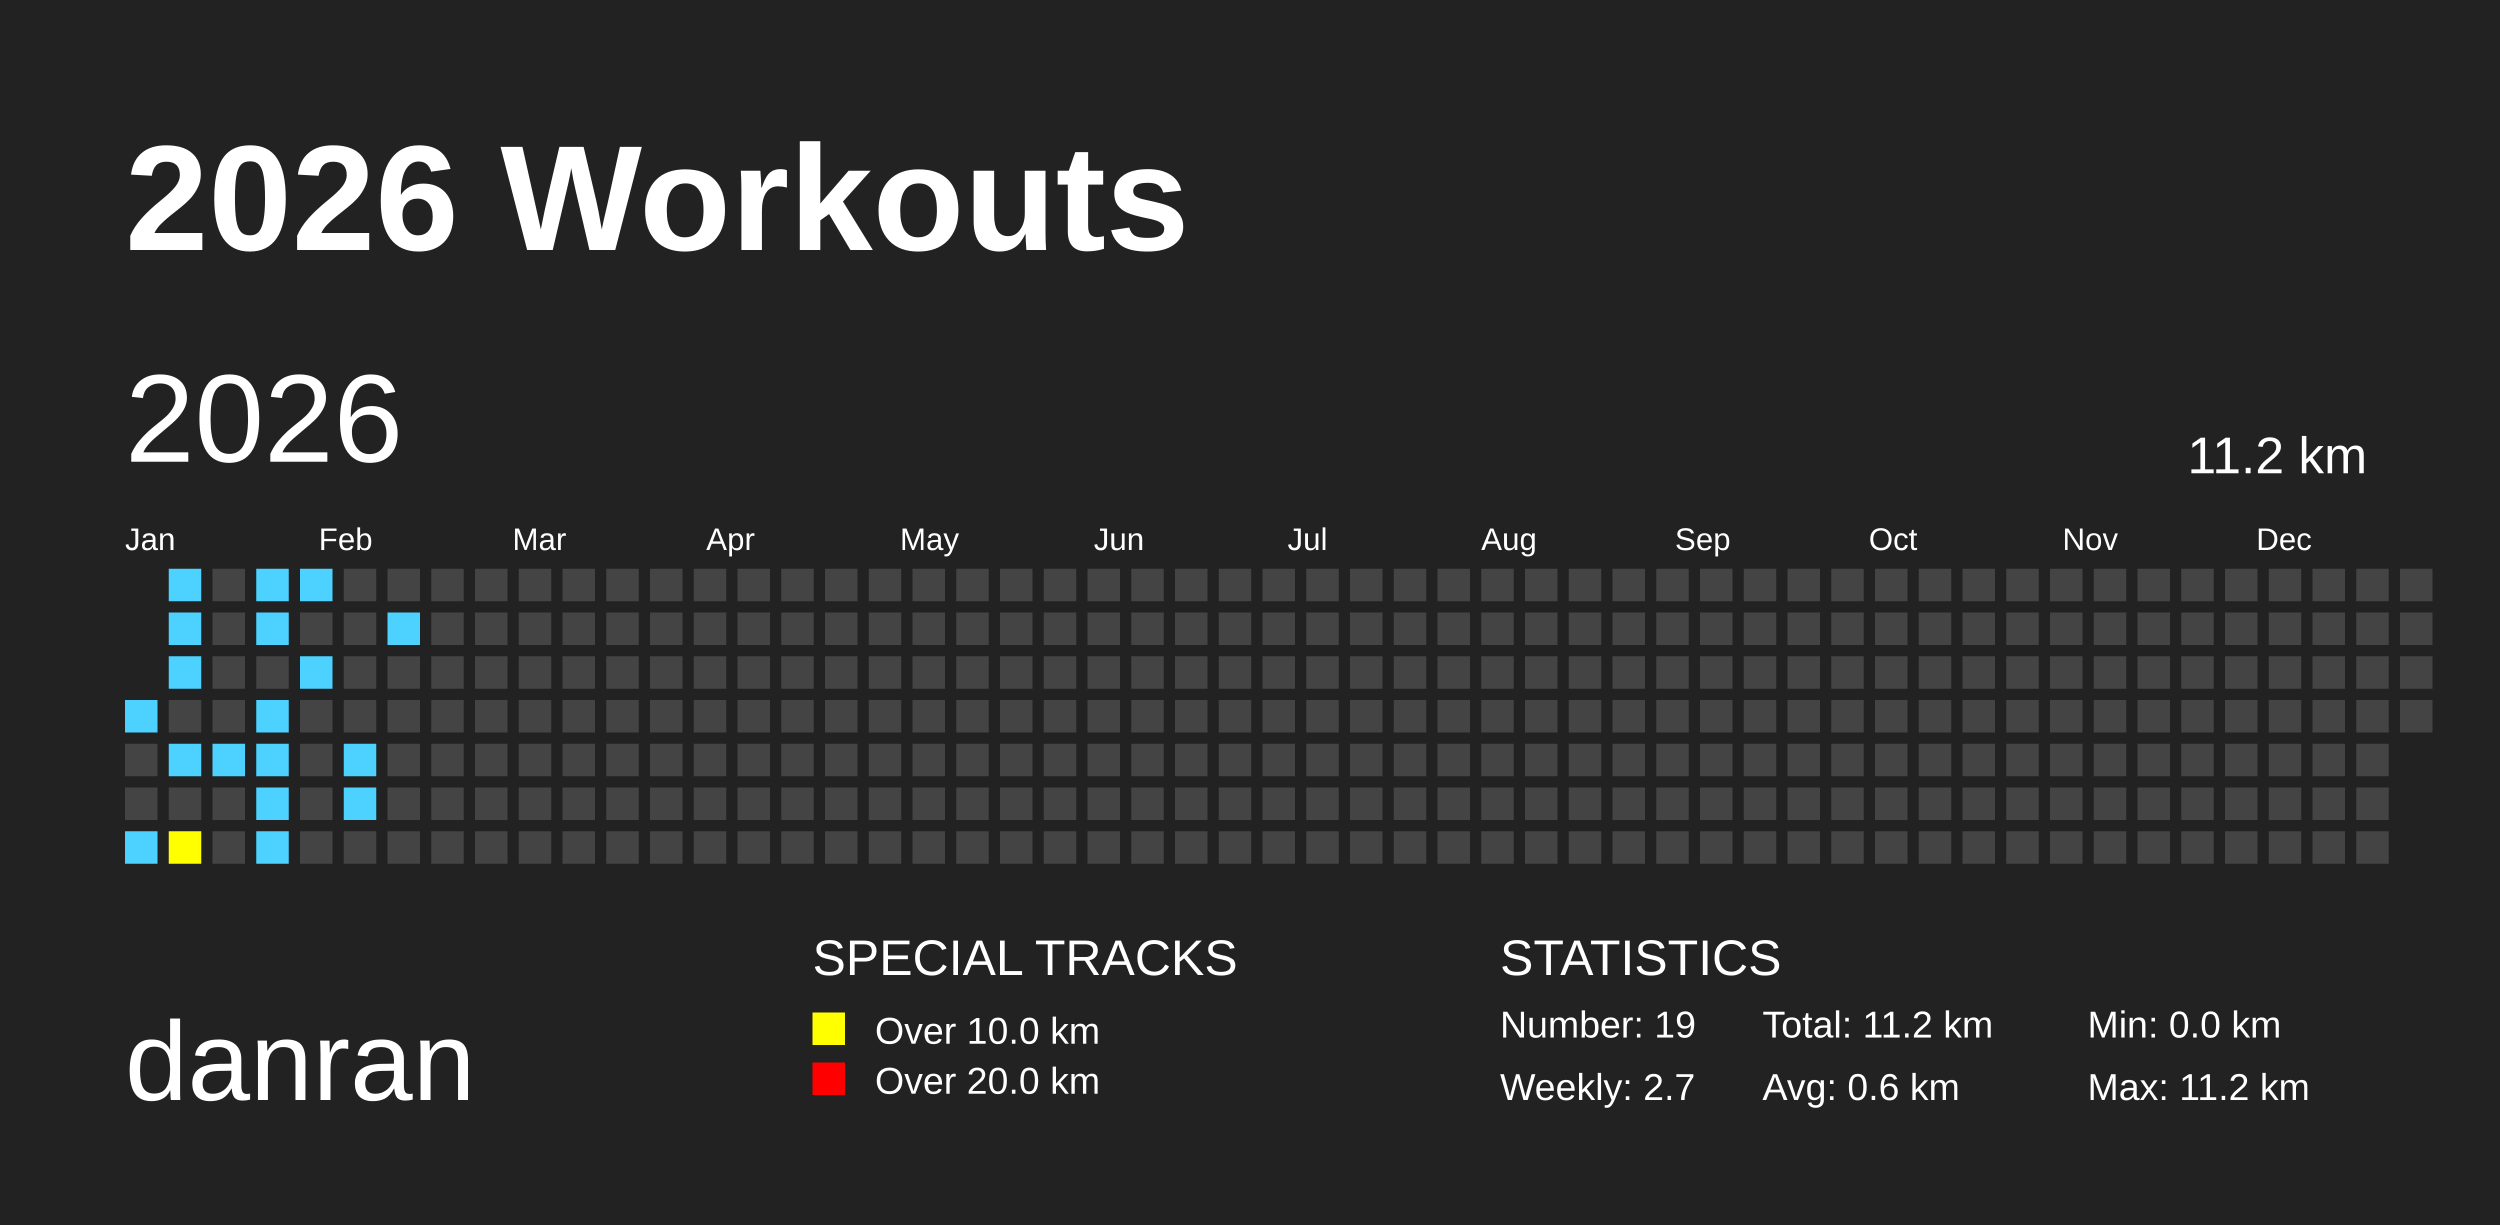
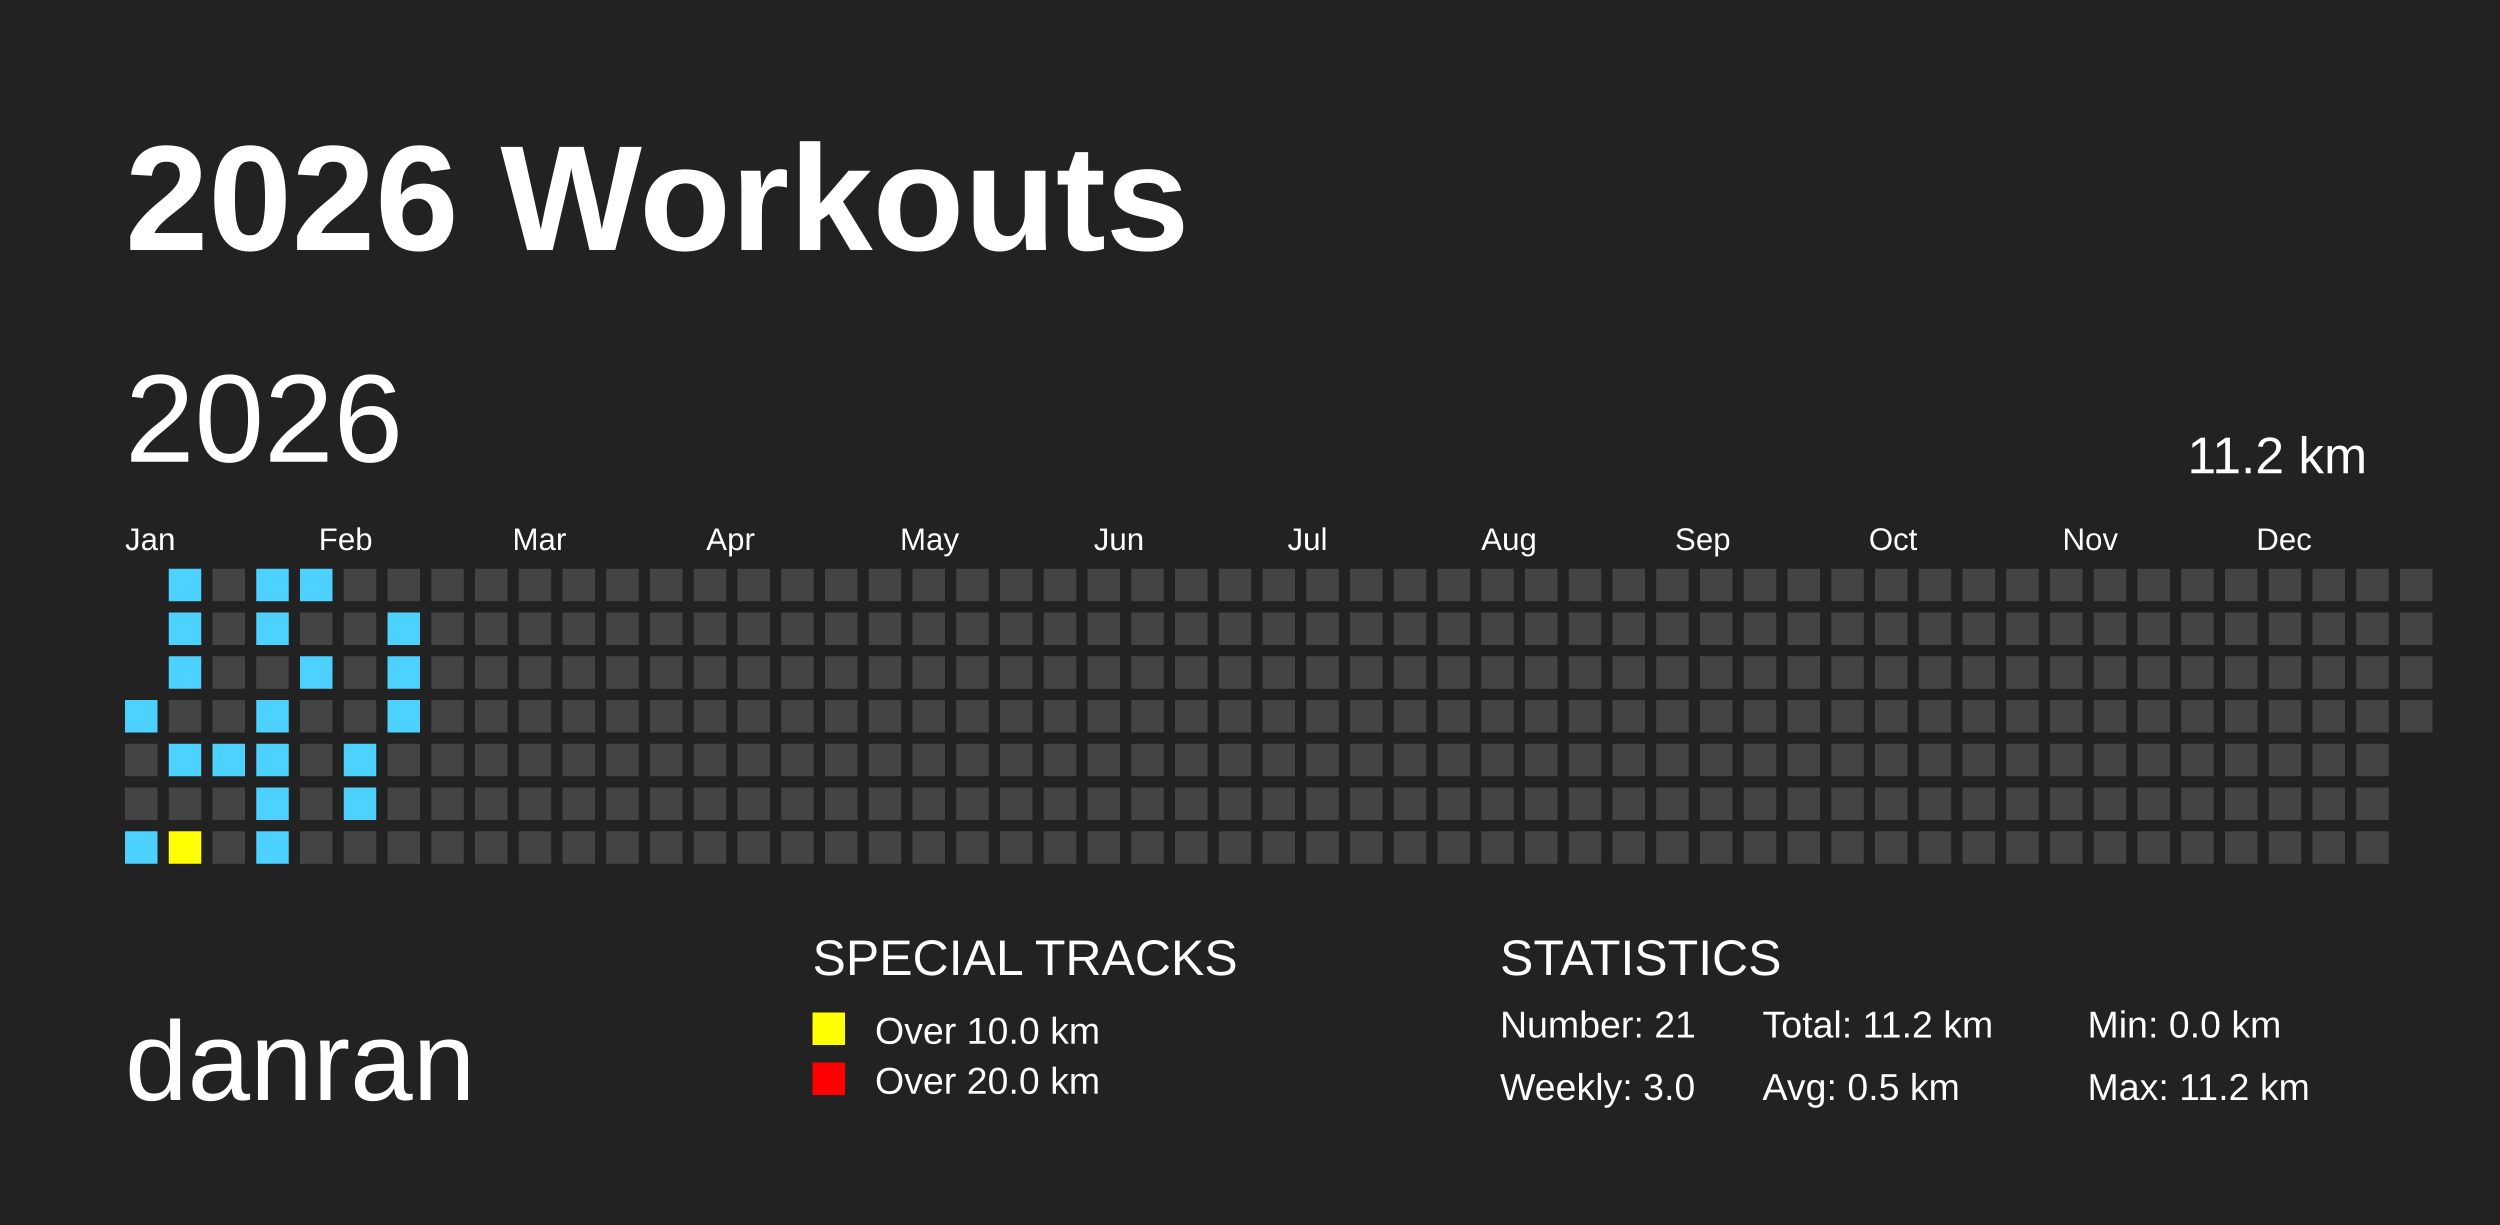
<svg xmlns="http://www.w3.org/2000/svg" baseProfile="full" height="98mm" version="1.1" viewBox="0,0,200,98" width="200mm">
  <defs />
  <rect fill="#222222" height="98" width="200" x="0" y="0" />
  <text fill="#FFFFFF" style="font-size:12px; font-family:Arial; font-weight:bold;" x="10" y="20">2026 Workouts</text>
  <text fill="#FFFFFF" style="font-size:9px; font-family:Arial" x="10" y="88">danran</text>
  <text fill="#FFFFFF" style="font-size:4px; font-family:Arial" x="65" y="78">SPECIAL TRACKS</text>
  <rect fill="yellow" height="2.6" width="2.6" x="65" y="81" />
  <text fill="#FFFFFF" style="font-size:3px; font-family:Arial" x="70" y="83.5">Over 10.0 km</text>
  <rect fill="red" height="2.6" width="2.6" x="65" y="85" />
  <text fill="#FFFFFF" style="font-size:3px; font-family:Arial" x="70" y="87.5">Over 20.0 km</text>
  <text fill="#FFFFFF" style="font-size:4px; font-family:Arial" x="120" y="78">STATISTICS</text>
-   <text fill="#FFFFFF" style="font-size:3px; font-family:Arial" x="120" y="83">Number: 19</text>
-   <text fill="#FFFFFF" style="font-size:3px; font-family:Arial" x="120" y="88">Weekly: 2.7</text>
+   <text fill="#FFFFFF" style="font-size:3px; font-family:Arial" x="120" y="83">Number: 21</text>
+   <text fill="#FFFFFF" style="font-size:3px; font-family:Arial" x="120" y="88">Weekly: 3.0</text>
  <text fill="#FFFFFF" style="font-size:3px; font-family:Arial" x="141" y="83">Total: 11.2 km</text>
-   <text fill="#FFFFFF" style="font-size:3px; font-family:Arial" x="141" y="88">Avg: 0.6 km</text>
+   <text fill="#FFFFFF" style="font-size:3px; font-family:Arial" x="141" y="88">Avg: 0.5 km</text>
  <text fill="#FFFFFF" style="font-size:3px; font-family:Arial" x="167" y="83">Min: 0.0 km</text>
  <text fill="#FFFFFF" style="font-size:3px; font-family:Arial" x="167" y="88">Max: 11.2 km</text>
  <text dominant-baseline="hanging" fill="#FFFFFF" style="font-size:10.0px; font-family:Arial;" x="10" y="30">2026</text>
  <text dominant-baseline="hanging" fill="#FFFFFF" style="font-size:4.125px; font-family:Arial;" x="175" y="35">11.2 km</text>
  <text fill="#FFFFFF" style="font-size:2.5px; font-family:Arial" x="10.0" y="44">Jan</text>
  <text fill="#FFFFFF" style="font-size:2.5px; font-family:Arial" x="25.5" y="44">Feb</text>
  <text fill="#FFFFFF" style="font-size:2.5px; font-family:Arial" x="41.0" y="44">Mar</text>
  <text fill="#FFFFFF" style="font-size:2.5px; font-family:Arial" x="56.5" y="44">Apr</text>
  <text fill="#FFFFFF" style="font-size:2.5px; font-family:Arial" x="72.0" y="44">May</text>
  <text fill="#FFFFFF" style="font-size:2.5px; font-family:Arial" x="87.5" y="44">Jun</text>
  <text fill="#FFFFFF" style="font-size:2.5px; font-family:Arial" x="103.0" y="44">Jul</text>
  <text fill="#FFFFFF" style="font-size:2.5px; font-family:Arial" x="118.5" y="44">Aug</text>
  <text fill="#FFFFFF" style="font-size:2.5px; font-family:Arial" x="134.0" y="44">Sep</text>
  <text fill="#FFFFFF" style="font-size:2.5px; font-family:Arial" x="149.5" y="44">Oct</text>
  <text fill="#FFFFFF" style="font-size:2.5px; font-family:Arial" x="165.0" y="44">Nov</text>
  <text fill="#FFFFFF" style="font-size:2.5px; font-family:Arial" x="180.5" y="44">Dec</text>
  <rect fill="#4DD2FF" height="2.6" width="2.6" x="10.0" y="56.0" />
  <rect fill="#444444" height="2.6" width="2.6" x="10.0" y="59.5" />
  <rect fill="#444444" height="2.6" width="2.6" x="10.0" y="63.0" />
  <rect fill="#4DD2FF" height="2.6" width="2.6" x="10.0" y="66.5" />
  <rect fill="#4DD2FF" height="2.6" width="2.6" x="13.5" y="45.5" />
  <rect fill="#4DD2FF" height="2.6" width="2.6" x="13.5" y="49.0" />
  <rect fill="#4DD2FF" height="2.6" width="2.6" x="13.5" y="52.5" />
  <rect fill="#444444" height="2.6" width="2.6" x="13.5" y="56.0" />
  <rect fill="#4DD2FF" height="2.6" width="2.6" x="13.5" y="59.5" />
  <rect fill="#444444" height="2.6" width="2.6" x="13.5" y="63.0" />
  <rect fill="yellow" height="2.6" width="2.6" x="13.5" y="66.5" />
  <rect fill="#444444" height="2.6" width="2.6" x="17.0" y="45.5" />
  <rect fill="#444444" height="2.6" width="2.6" x="17.0" y="49.0" />
  <rect fill="#444444" height="2.6" width="2.6" x="17.0" y="52.5" />
  <rect fill="#444444" height="2.6" width="2.6" x="17.0" y="56.0" />
  <rect fill="#4DD2FF" height="2.6" width="2.6" x="17.0" y="59.5" />
  <rect fill="#444444" height="2.6" width="2.6" x="17.0" y="63.0" />
  <rect fill="#444444" height="2.6" width="2.6" x="17.0" y="66.5" />
  <rect fill="#4DD2FF" height="2.6" width="2.6" x="20.5" y="45.5" />
  <rect fill="#4DD2FF" height="2.6" width="2.6" x="20.5" y="49.0" />
  <rect fill="#444444" height="2.6" width="2.6" x="20.5" y="52.5" />
  <rect fill="#4DD2FF" height="2.6" width="2.6" x="20.5" y="56.0" />
  <rect fill="#4DD2FF" height="2.6" width="2.6" x="20.5" y="59.5" />
  <rect fill="#4DD2FF" height="2.6" width="2.6" x="20.5" y="63.0" />
  <rect fill="#4DD2FF" height="2.6" width="2.6" x="20.5" y="66.5" />
  <rect fill="#4DD2FF" height="2.6" width="2.6" x="24.0" y="45.5" />
  <rect fill="#444444" height="2.6" width="2.6" x="24.0" y="49.0" />
  <rect fill="#4DD2FF" height="2.6" width="2.6" x="24.0" y="52.5" />
  <rect fill="#444444" height="2.6" width="2.6" x="24.0" y="56.0" />
  <rect fill="#444444" height="2.6" width="2.6" x="24.0" y="59.5" />
  <rect fill="#444444" height="2.6" width="2.6" x="24.0" y="63.0" />
  <rect fill="#444444" height="2.6" width="2.6" x="24.0" y="66.5" />
  <rect fill="#444444" height="2.6" width="2.6" x="27.5" y="45.5" />
  <rect fill="#444444" height="2.6" width="2.6" x="27.5" y="49.0" />
  <rect fill="#444444" height="2.6" width="2.6" x="27.5" y="52.5" />
  <rect fill="#444444" height="2.6" width="2.6" x="27.5" y="56.0" />
  <rect fill="#4DD2FF" height="2.6" width="2.6" x="27.5" y="59.5" />
  <rect fill="#4DD2FF" height="2.6" width="2.6" x="27.5" y="63.0" />
  <rect fill="#444444" height="2.6" width="2.6" x="27.5" y="66.5" />
  <rect fill="#444444" height="2.6" width="2.6" x="31.0" y="45.5" />
  <rect fill="#4DD2FF" height="2.6" width="2.6" x="31.0" y="49.0" />
-   <rect fill="#444444" height="2.6" width="2.6" x="31.0" y="52.5" />
-   <rect fill="#444444" height="2.6" width="2.6" x="31.0" y="56.0" />
+   <rect fill="#4DD2FF" height="2.6" width="2.6" x="31.0" y="52.5" />
+   <rect fill="#4DD2FF" height="2.6" width="2.6" x="31.0" y="56.0" />
  <rect fill="#444444" height="2.6" width="2.6" x="31.0" y="59.5" />
  <rect fill="#444444" height="2.6" width="2.6" x="31.0" y="63.0" />
  <rect fill="#444444" height="2.6" width="2.6" x="31.0" y="66.5" />
  <rect fill="#444444" height="2.6" width="2.6" x="34.5" y="45.5" />
  <rect fill="#444444" height="2.6" width="2.6" x="34.5" y="49.0" />
  <rect fill="#444444" height="2.6" width="2.6" x="34.5" y="52.5" />
  <rect fill="#444444" height="2.6" width="2.6" x="34.5" y="56.0" />
  <rect fill="#444444" height="2.6" width="2.6" x="34.5" y="59.5" />
  <rect fill="#444444" height="2.6" width="2.6" x="34.5" y="63.0" />
  <rect fill="#444444" height="2.6" width="2.6" x="34.5" y="66.5" />
  <rect fill="#444444" height="2.6" width="2.6" x="38.0" y="45.5" />
  <rect fill="#444444" height="2.6" width="2.6" x="38.0" y="49.0" />
  <rect fill="#444444" height="2.6" width="2.6" x="38.0" y="52.5" />
  <rect fill="#444444" height="2.6" width="2.6" x="38.0" y="56.0" />
  <rect fill="#444444" height="2.6" width="2.6" x="38.0" y="59.5" />
  <rect fill="#444444" height="2.6" width="2.6" x="38.0" y="63.0" />
  <rect fill="#444444" height="2.6" width="2.6" x="38.0" y="66.5" />
  <rect fill="#444444" height="2.6" width="2.6" x="41.5" y="45.5" />
  <rect fill="#444444" height="2.6" width="2.6" x="41.5" y="49.0" />
  <rect fill="#444444" height="2.6" width="2.6" x="41.5" y="52.5" />
  <rect fill="#444444" height="2.6" width="2.6" x="41.5" y="56.0" />
  <rect fill="#444444" height="2.6" width="2.6" x="41.5" y="59.5" />
  <rect fill="#444444" height="2.6" width="2.6" x="41.5" y="63.0" />
  <rect fill="#444444" height="2.6" width="2.6" x="41.5" y="66.5" />
  <rect fill="#444444" height="2.6" width="2.6" x="45.0" y="45.5" />
  <rect fill="#444444" height="2.6" width="2.6" x="45.0" y="49.0" />
  <rect fill="#444444" height="2.6" width="2.6" x="45.0" y="52.5" />
  <rect fill="#444444" height="2.6" width="2.6" x="45.0" y="56.0" />
  <rect fill="#444444" height="2.6" width="2.6" x="45.0" y="59.5" />
  <rect fill="#444444" height="2.6" width="2.6" x="45.0" y="63.0" />
  <rect fill="#444444" height="2.6" width="2.6" x="45.0" y="66.5" />
  <rect fill="#444444" height="2.6" width="2.6" x="48.5" y="45.5" />
  <rect fill="#444444" height="2.6" width="2.6" x="48.5" y="49.0" />
  <rect fill="#444444" height="2.6" width="2.6" x="48.5" y="52.5" />
  <rect fill="#444444" height="2.6" width="2.6" x="48.5" y="56.0" />
  <rect fill="#444444" height="2.6" width="2.6" x="48.5" y="59.5" />
  <rect fill="#444444" height="2.6" width="2.6" x="48.5" y="63.0" />
  <rect fill="#444444" height="2.6" width="2.6" x="48.5" y="66.5" />
  <rect fill="#444444" height="2.6" width="2.6" x="52.0" y="45.5" />
  <rect fill="#444444" height="2.6" width="2.6" x="52.0" y="49.0" />
  <rect fill="#444444" height="2.6" width="2.6" x="52.0" y="52.5" />
  <rect fill="#444444" height="2.6" width="2.6" x="52.0" y="56.0" />
  <rect fill="#444444" height="2.6" width="2.6" x="52.0" y="59.5" />
  <rect fill="#444444" height="2.6" width="2.6" x="52.0" y="63.0" />
  <rect fill="#444444" height="2.6" width="2.6" x="52.0" y="66.5" />
  <rect fill="#444444" height="2.6" width="2.6" x="55.5" y="45.5" />
  <rect fill="#444444" height="2.6" width="2.6" x="55.5" y="49.0" />
  <rect fill="#444444" height="2.6" width="2.6" x="55.5" y="52.5" />
  <rect fill="#444444" height="2.6" width="2.6" x="55.5" y="56.0" />
  <rect fill="#444444" height="2.6" width="2.6" x="55.5" y="59.5" />
  <rect fill="#444444" height="2.6" width="2.6" x="55.5" y="63.0" />
  <rect fill="#444444" height="2.6" width="2.6" x="55.5" y="66.5" />
  <rect fill="#444444" height="2.6" width="2.6" x="59.0" y="45.5" />
  <rect fill="#444444" height="2.6" width="2.6" x="59.0" y="49.0" />
  <rect fill="#444444" height="2.6" width="2.6" x="59.0" y="52.5" />
  <rect fill="#444444" height="2.6" width="2.6" x="59.0" y="56.0" />
  <rect fill="#444444" height="2.6" width="2.6" x="59.0" y="59.5" />
  <rect fill="#444444" height="2.6" width="2.6" x="59.0" y="63.0" />
  <rect fill="#444444" height="2.6" width="2.6" x="59.0" y="66.5" />
  <rect fill="#444444" height="2.6" width="2.6" x="62.5" y="45.5" />
  <rect fill="#444444" height="2.6" width="2.6" x="62.5" y="49.0" />
  <rect fill="#444444" height="2.6" width="2.6" x="62.5" y="52.5" />
  <rect fill="#444444" height="2.6" width="2.6" x="62.5" y="56.0" />
  <rect fill="#444444" height="2.6" width="2.6" x="62.5" y="59.5" />
  <rect fill="#444444" height="2.6" width="2.6" x="62.5" y="63.0" />
  <rect fill="#444444" height="2.6" width="2.6" x="62.5" y="66.5" />
  <rect fill="#444444" height="2.6" width="2.6" x="66.0" y="45.5" />
  <rect fill="#444444" height="2.6" width="2.6" x="66.0" y="49.0" />
  <rect fill="#444444" height="2.6" width="2.6" x="66.0" y="52.5" />
  <rect fill="#444444" height="2.6" width="2.6" x="66.0" y="56.0" />
  <rect fill="#444444" height="2.6" width="2.6" x="66.0" y="59.5" />
  <rect fill="#444444" height="2.6" width="2.6" x="66.0" y="63.0" />
  <rect fill="#444444" height="2.6" width="2.6" x="66.0" y="66.5" />
  <rect fill="#444444" height="2.6" width="2.6" x="69.5" y="45.5" />
  <rect fill="#444444" height="2.6" width="2.6" x="69.5" y="49.0" />
  <rect fill="#444444" height="2.6" width="2.6" x="69.5" y="52.5" />
  <rect fill="#444444" height="2.6" width="2.6" x="69.5" y="56.0" />
  <rect fill="#444444" height="2.6" width="2.6" x="69.5" y="59.5" />
  <rect fill="#444444" height="2.6" width="2.6" x="69.5" y="63.0" />
  <rect fill="#444444" height="2.6" width="2.6" x="69.5" y="66.5" />
  <rect fill="#444444" height="2.6" width="2.6" x="73.0" y="45.5" />
  <rect fill="#444444" height="2.6" width="2.6" x="73.0" y="49.0" />
  <rect fill="#444444" height="2.6" width="2.6" x="73.0" y="52.5" />
  <rect fill="#444444" height="2.6" width="2.6" x="73.0" y="56.0" />
  <rect fill="#444444" height="2.6" width="2.6" x="73.0" y="59.5" />
  <rect fill="#444444" height="2.6" width="2.6" x="73.0" y="63.0" />
  <rect fill="#444444" height="2.6" width="2.6" x="73.0" y="66.5" />
  <rect fill="#444444" height="2.6" width="2.6" x="76.5" y="45.5" />
  <rect fill="#444444" height="2.6" width="2.6" x="76.5" y="49.0" />
  <rect fill="#444444" height="2.6" width="2.6" x="76.5" y="52.5" />
  <rect fill="#444444" height="2.6" width="2.6" x="76.5" y="56.0" />
  <rect fill="#444444" height="2.6" width="2.6" x="76.5" y="59.5" />
  <rect fill="#444444" height="2.6" width="2.6" x="76.5" y="63.0" />
  <rect fill="#444444" height="2.6" width="2.6" x="76.5" y="66.5" />
  <rect fill="#444444" height="2.6" width="2.6" x="80.0" y="45.5" />
  <rect fill="#444444" height="2.6" width="2.6" x="80.0" y="49.0" />
  <rect fill="#444444" height="2.6" width="2.6" x="80.0" y="52.5" />
  <rect fill="#444444" height="2.6" width="2.6" x="80.0" y="56.0" />
  <rect fill="#444444" height="2.6" width="2.6" x="80.0" y="59.5" />
  <rect fill="#444444" height="2.6" width="2.6" x="80.0" y="63.0" />
  <rect fill="#444444" height="2.6" width="2.6" x="80.0" y="66.5" />
  <rect fill="#444444" height="2.6" width="2.6" x="83.5" y="45.5" />
  <rect fill="#444444" height="2.6" width="2.6" x="83.5" y="49.0" />
  <rect fill="#444444" height="2.6" width="2.6" x="83.5" y="52.5" />
  <rect fill="#444444" height="2.6" width="2.6" x="83.5" y="56.0" />
  <rect fill="#444444" height="2.6" width="2.6" x="83.5" y="59.5" />
  <rect fill="#444444" height="2.6" width="2.6" x="83.5" y="63.0" />
  <rect fill="#444444" height="2.6" width="2.6" x="83.5" y="66.5" />
  <rect fill="#444444" height="2.6" width="2.6" x="87.0" y="45.5" />
  <rect fill="#444444" height="2.6" width="2.6" x="87.0" y="49.0" />
  <rect fill="#444444" height="2.6" width="2.6" x="87.0" y="52.5" />
  <rect fill="#444444" height="2.6" width="2.6" x="87.0" y="56.0" />
  <rect fill="#444444" height="2.6" width="2.6" x="87.0" y="59.5" />
  <rect fill="#444444" height="2.6" width="2.6" x="87.0" y="63.0" />
  <rect fill="#444444" height="2.6" width="2.6" x="87.0" y="66.5" />
  <rect fill="#444444" height="2.6" width="2.6" x="90.5" y="45.5" />
  <rect fill="#444444" height="2.6" width="2.6" x="90.5" y="49.0" />
  <rect fill="#444444" height="2.6" width="2.6" x="90.5" y="52.5" />
  <rect fill="#444444" height="2.6" width="2.6" x="90.5" y="56.0" />
  <rect fill="#444444" height="2.6" width="2.6" x="90.5" y="59.5" />
  <rect fill="#444444" height="2.6" width="2.6" x="90.5" y="63.0" />
  <rect fill="#444444" height="2.6" width="2.6" x="90.5" y="66.5" />
  <rect fill="#444444" height="2.6" width="2.6" x="94.0" y="45.5" />
  <rect fill="#444444" height="2.6" width="2.6" x="94.0" y="49.0" />
  <rect fill="#444444" height="2.6" width="2.6" x="94.0" y="52.5" />
  <rect fill="#444444" height="2.6" width="2.6" x="94.0" y="56.0" />
  <rect fill="#444444" height="2.6" width="2.6" x="94.0" y="59.5" />
  <rect fill="#444444" height="2.6" width="2.6" x="94.0" y="63.0" />
  <rect fill="#444444" height="2.6" width="2.6" x="94.0" y="66.5" />
  <rect fill="#444444" height="2.6" width="2.6" x="97.5" y="45.5" />
  <rect fill="#444444" height="2.6" width="2.6" x="97.5" y="49.0" />
  <rect fill="#444444" height="2.6" width="2.6" x="97.5" y="52.5" />
  <rect fill="#444444" height="2.6" width="2.6" x="97.5" y="56.0" />
  <rect fill="#444444" height="2.6" width="2.6" x="97.5" y="59.5" />
  <rect fill="#444444" height="2.6" width="2.6" x="97.5" y="63.0" />
  <rect fill="#444444" height="2.6" width="2.6" x="97.5" y="66.5" />
  <rect fill="#444444" height="2.6" width="2.6" x="101.0" y="45.5" />
  <rect fill="#444444" height="2.6" width="2.6" x="101.0" y="49.0" />
  <rect fill="#444444" height="2.6" width="2.6" x="101.0" y="52.5" />
  <rect fill="#444444" height="2.6" width="2.6" x="101.0" y="56.0" />
  <rect fill="#444444" height="2.6" width="2.6" x="101.0" y="59.5" />
  <rect fill="#444444" height="2.6" width="2.6" x="101.0" y="63.0" />
  <rect fill="#444444" height="2.6" width="2.6" x="101.0" y="66.5" />
  <rect fill="#444444" height="2.6" width="2.6" x="104.5" y="45.5" />
  <rect fill="#444444" height="2.6" width="2.6" x="104.5" y="49.0" />
  <rect fill="#444444" height="2.6" width="2.6" x="104.5" y="52.5" />
  <rect fill="#444444" height="2.6" width="2.6" x="104.5" y="56.0" />
  <rect fill="#444444" height="2.6" width="2.6" x="104.5" y="59.5" />
  <rect fill="#444444" height="2.6" width="2.6" x="104.5" y="63.0" />
  <rect fill="#444444" height="2.6" width="2.6" x="104.5" y="66.5" />
  <rect fill="#444444" height="2.6" width="2.6" x="108.0" y="45.5" />
  <rect fill="#444444" height="2.6" width="2.6" x="108.0" y="49.0" />
  <rect fill="#444444" height="2.6" width="2.6" x="108.0" y="52.5" />
  <rect fill="#444444" height="2.6" width="2.6" x="108.0" y="56.0" />
  <rect fill="#444444" height="2.6" width="2.6" x="108.0" y="59.5" />
  <rect fill="#444444" height="2.6" width="2.6" x="108.0" y="63.0" />
  <rect fill="#444444" height="2.6" width="2.6" x="108.0" y="66.5" />
  <rect fill="#444444" height="2.6" width="2.6" x="111.5" y="45.5" />
  <rect fill="#444444" height="2.6" width="2.6" x="111.5" y="49.0" />
  <rect fill="#444444" height="2.6" width="2.6" x="111.5" y="52.5" />
  <rect fill="#444444" height="2.6" width="2.6" x="111.5" y="56.0" />
  <rect fill="#444444" height="2.6" width="2.6" x="111.5" y="59.5" />
  <rect fill="#444444" height="2.6" width="2.6" x="111.5" y="63.0" />
  <rect fill="#444444" height="2.6" width="2.6" x="111.5" y="66.5" />
  <rect fill="#444444" height="2.6" width="2.6" x="115.0" y="45.5" />
  <rect fill="#444444" height="2.6" width="2.6" x="115.0" y="49.0" />
  <rect fill="#444444" height="2.6" width="2.6" x="115.0" y="52.5" />
  <rect fill="#444444" height="2.6" width="2.6" x="115.0" y="56.0" />
  <rect fill="#444444" height="2.6" width="2.6" x="115.0" y="59.5" />
  <rect fill="#444444" height="2.6" width="2.6" x="115.0" y="63.0" />
  <rect fill="#444444" height="2.6" width="2.6" x="115.0" y="66.5" />
  <rect fill="#444444" height="2.6" width="2.6" x="118.5" y="45.5" />
  <rect fill="#444444" height="2.6" width="2.6" x="118.5" y="49.0" />
  <rect fill="#444444" height="2.6" width="2.6" x="118.5" y="52.5" />
  <rect fill="#444444" height="2.6" width="2.6" x="118.5" y="56.0" />
  <rect fill="#444444" height="2.6" width="2.6" x="118.5" y="59.5" />
  <rect fill="#444444" height="2.6" width="2.6" x="118.5" y="63.0" />
  <rect fill="#444444" height="2.6" width="2.6" x="118.5" y="66.5" />
  <rect fill="#444444" height="2.6" width="2.6" x="122.0" y="45.5" />
  <rect fill="#444444" height="2.6" width="2.6" x="122.0" y="49.0" />
  <rect fill="#444444" height="2.6" width="2.6" x="122.0" y="52.5" />
  <rect fill="#444444" height="2.6" width="2.6" x="122.0" y="56.0" />
  <rect fill="#444444" height="2.6" width="2.6" x="122.0" y="59.5" />
  <rect fill="#444444" height="2.6" width="2.6" x="122.0" y="63.0" />
  <rect fill="#444444" height="2.6" width="2.6" x="122.0" y="66.5" />
  <rect fill="#444444" height="2.6" width="2.6" x="125.5" y="45.5" />
  <rect fill="#444444" height="2.6" width="2.6" x="125.5" y="49.0" />
  <rect fill="#444444" height="2.6" width="2.6" x="125.5" y="52.5" />
  <rect fill="#444444" height="2.6" width="2.6" x="125.5" y="56.0" />
  <rect fill="#444444" height="2.6" width="2.6" x="125.5" y="59.5" />
  <rect fill="#444444" height="2.6" width="2.6" x="125.5" y="63.0" />
  <rect fill="#444444" height="2.6" width="2.6" x="125.5" y="66.5" />
  <rect fill="#444444" height="2.6" width="2.6" x="129.0" y="45.5" />
  <rect fill="#444444" height="2.6" width="2.6" x="129.0" y="49.0" />
  <rect fill="#444444" height="2.6" width="2.6" x="129.0" y="52.5" />
  <rect fill="#444444" height="2.6" width="2.6" x="129.0" y="56.0" />
  <rect fill="#444444" height="2.6" width="2.6" x="129.0" y="59.5" />
  <rect fill="#444444" height="2.6" width="2.6" x="129.0" y="63.0" />
  <rect fill="#444444" height="2.6" width="2.6" x="129.0" y="66.5" />
  <rect fill="#444444" height="2.6" width="2.6" x="132.5" y="45.5" />
  <rect fill="#444444" height="2.6" width="2.6" x="132.5" y="49.0" />
  <rect fill="#444444" height="2.6" width="2.6" x="132.5" y="52.5" />
  <rect fill="#444444" height="2.6" width="2.6" x="132.5" y="56.0" />
  <rect fill="#444444" height="2.6" width="2.6" x="132.5" y="59.5" />
  <rect fill="#444444" height="2.6" width="2.6" x="132.5" y="63.0" />
  <rect fill="#444444" height="2.6" width="2.6" x="132.5" y="66.5" />
  <rect fill="#444444" height="2.6" width="2.6" x="136.0" y="45.5" />
  <rect fill="#444444" height="2.6" width="2.6" x="136.0" y="49.0" />
  <rect fill="#444444" height="2.6" width="2.6" x="136.0" y="52.5" />
  <rect fill="#444444" height="2.6" width="2.6" x="136.0" y="56.0" />
  <rect fill="#444444" height="2.6" width="2.6" x="136.0" y="59.5" />
  <rect fill="#444444" height="2.6" width="2.6" x="136.0" y="63.0" />
  <rect fill="#444444" height="2.6" width="2.6" x="136.0" y="66.5" />
  <rect fill="#444444" height="2.6" width="2.6" x="139.5" y="45.5" />
  <rect fill="#444444" height="2.6" width="2.6" x="139.5" y="49.0" />
  <rect fill="#444444" height="2.6" width="2.6" x="139.5" y="52.5" />
  <rect fill="#444444" height="2.6" width="2.6" x="139.5" y="56.0" />
  <rect fill="#444444" height="2.6" width="2.6" x="139.5" y="59.5" />
  <rect fill="#444444" height="2.6" width="2.6" x="139.5" y="63.0" />
  <rect fill="#444444" height="2.6" width="2.6" x="139.5" y="66.5" />
  <rect fill="#444444" height="2.6" width="2.6" x="143.0" y="45.5" />
  <rect fill="#444444" height="2.6" width="2.6" x="143.0" y="49.0" />
  <rect fill="#444444" height="2.6" width="2.6" x="143.0" y="52.5" />
  <rect fill="#444444" height="2.6" width="2.6" x="143.0" y="56.0" />
  <rect fill="#444444" height="2.6" width="2.6" x="143.0" y="59.5" />
  <rect fill="#444444" height="2.6" width="2.6" x="143.0" y="63.0" />
  <rect fill="#444444" height="2.6" width="2.6" x="143.0" y="66.5" />
  <rect fill="#444444" height="2.6" width="2.6" x="146.5" y="45.5" />
  <rect fill="#444444" height="2.6" width="2.6" x="146.5" y="49.0" />
  <rect fill="#444444" height="2.6" width="2.6" x="146.5" y="52.5" />
  <rect fill="#444444" height="2.6" width="2.6" x="146.5" y="56.0" />
  <rect fill="#444444" height="2.6" width="2.6" x="146.5" y="59.5" />
  <rect fill="#444444" height="2.6" width="2.6" x="146.5" y="63.0" />
  <rect fill="#444444" height="2.6" width="2.6" x="146.5" y="66.5" />
  <rect fill="#444444" height="2.6" width="2.6" x="150.0" y="45.5" />
  <rect fill="#444444" height="2.6" width="2.6" x="150.0" y="49.0" />
  <rect fill="#444444" height="2.6" width="2.6" x="150.0" y="52.5" />
  <rect fill="#444444" height="2.6" width="2.6" x="150.0" y="56.0" />
  <rect fill="#444444" height="2.6" width="2.6" x="150.0" y="59.5" />
  <rect fill="#444444" height="2.6" width="2.6" x="150.0" y="63.0" />
  <rect fill="#444444" height="2.6" width="2.6" x="150.0" y="66.5" />
  <rect fill="#444444" height="2.6" width="2.6" x="153.5" y="45.5" />
  <rect fill="#444444" height="2.6" width="2.6" x="153.5" y="49.0" />
  <rect fill="#444444" height="2.6" width="2.6" x="153.5" y="52.5" />
  <rect fill="#444444" height="2.6" width="2.6" x="153.5" y="56.0" />
  <rect fill="#444444" height="2.6" width="2.6" x="153.5" y="59.5" />
  <rect fill="#444444" height="2.6" width="2.6" x="153.5" y="63.0" />
  <rect fill="#444444" height="2.6" width="2.6" x="153.5" y="66.5" />
  <rect fill="#444444" height="2.6" width="2.6" x="157.0" y="45.5" />
  <rect fill="#444444" height="2.6" width="2.6" x="157.0" y="49.0" />
  <rect fill="#444444" height="2.6" width="2.6" x="157.0" y="52.5" />
  <rect fill="#444444" height="2.6" width="2.6" x="157.0" y="56.0" />
  <rect fill="#444444" height="2.6" width="2.6" x="157.0" y="59.5" />
  <rect fill="#444444" height="2.6" width="2.6" x="157.0" y="63.0" />
  <rect fill="#444444" height="2.6" width="2.6" x="157.0" y="66.5" />
  <rect fill="#444444" height="2.6" width="2.6" x="160.5" y="45.5" />
  <rect fill="#444444" height="2.6" width="2.6" x="160.5" y="49.0" />
  <rect fill="#444444" height="2.6" width="2.6" x="160.5" y="52.5" />
  <rect fill="#444444" height="2.6" width="2.6" x="160.5" y="56.0" />
  <rect fill="#444444" height="2.6" width="2.6" x="160.5" y="59.5" />
  <rect fill="#444444" height="2.6" width="2.6" x="160.5" y="63.0" />
  <rect fill="#444444" height="2.6" width="2.6" x="160.5" y="66.5" />
  <rect fill="#444444" height="2.6" width="2.6" x="164.0" y="45.5" />
  <rect fill="#444444" height="2.6" width="2.6" x="164.0" y="49.0" />
  <rect fill="#444444" height="2.6" width="2.6" x="164.0" y="52.5" />
  <rect fill="#444444" height="2.6" width="2.6" x="164.0" y="56.0" />
  <rect fill="#444444" height="2.6" width="2.6" x="164.0" y="59.5" />
  <rect fill="#444444" height="2.6" width="2.6" x="164.0" y="63.0" />
  <rect fill="#444444" height="2.6" width="2.6" x="164.0" y="66.5" />
  <rect fill="#444444" height="2.6" width="2.6" x="167.5" y="45.5" />
  <rect fill="#444444" height="2.6" width="2.6" x="167.5" y="49.0" />
  <rect fill="#444444" height="2.6" width="2.6" x="167.5" y="52.5" />
  <rect fill="#444444" height="2.6" width="2.6" x="167.5" y="56.0" />
  <rect fill="#444444" height="2.6" width="2.6" x="167.5" y="59.5" />
  <rect fill="#444444" height="2.6" width="2.6" x="167.5" y="63.0" />
  <rect fill="#444444" height="2.6" width="2.6" x="167.5" y="66.5" />
  <rect fill="#444444" height="2.6" width="2.6" x="171.0" y="45.5" />
  <rect fill="#444444" height="2.6" width="2.6" x="171.0" y="49.0" />
  <rect fill="#444444" height="2.6" width="2.6" x="171.0" y="52.5" />
  <rect fill="#444444" height="2.6" width="2.6" x="171.0" y="56.0" />
  <rect fill="#444444" height="2.6" width="2.6" x="171.0" y="59.5" />
  <rect fill="#444444" height="2.6" width="2.6" x="171.0" y="63.0" />
  <rect fill="#444444" height="2.6" width="2.6" x="171.0" y="66.5" />
  <rect fill="#444444" height="2.6" width="2.6" x="174.5" y="45.5" />
  <rect fill="#444444" height="2.6" width="2.6" x="174.5" y="49.0" />
  <rect fill="#444444" height="2.6" width="2.6" x="174.5" y="52.5" />
  <rect fill="#444444" height="2.6" width="2.6" x="174.5" y="56.0" />
  <rect fill="#444444" height="2.6" width="2.6" x="174.5" y="59.5" />
  <rect fill="#444444" height="2.6" width="2.6" x="174.5" y="63.0" />
  <rect fill="#444444" height="2.6" width="2.6" x="174.5" y="66.5" />
  <rect fill="#444444" height="2.6" width="2.6" x="178.0" y="45.5" />
  <rect fill="#444444" height="2.6" width="2.6" x="178.0" y="49.0" />
  <rect fill="#444444" height="2.6" width="2.6" x="178.0" y="52.5" />
  <rect fill="#444444" height="2.6" width="2.6" x="178.0" y="56.0" />
  <rect fill="#444444" height="2.6" width="2.6" x="178.0" y="59.5" />
  <rect fill="#444444" height="2.6" width="2.6" x="178.0" y="63.0" />
  <rect fill="#444444" height="2.6" width="2.6" x="178.0" y="66.5" />
  <rect fill="#444444" height="2.6" width="2.6" x="181.5" y="45.5" />
  <rect fill="#444444" height="2.6" width="2.6" x="181.5" y="49.0" />
  <rect fill="#444444" height="2.6" width="2.6" x="181.5" y="52.5" />
  <rect fill="#444444" height="2.6" width="2.6" x="181.5" y="56.0" />
  <rect fill="#444444" height="2.6" width="2.6" x="181.5" y="59.5" />
  <rect fill="#444444" height="2.6" width="2.6" x="181.5" y="63.0" />
  <rect fill="#444444" height="2.6" width="2.6" x="181.5" y="66.5" />
  <rect fill="#444444" height="2.6" width="2.6" x="185.0" y="45.5" />
  <rect fill="#444444" height="2.6" width="2.6" x="185.0" y="49.0" />
  <rect fill="#444444" height="2.6" width="2.6" x="185.0" y="52.5" />
  <rect fill="#444444" height="2.6" width="2.6" x="185.0" y="56.0" />
  <rect fill="#444444" height="2.6" width="2.6" x="185.0" y="59.5" />
  <rect fill="#444444" height="2.6" width="2.6" x="185.0" y="63.0" />
  <rect fill="#444444" height="2.6" width="2.6" x="185.0" y="66.5" />
  <rect fill="#444444" height="2.6" width="2.6" x="188.5" y="45.5" />
  <rect fill="#444444" height="2.6" width="2.6" x="188.5" y="49.0" />
  <rect fill="#444444" height="2.6" width="2.6" x="188.5" y="52.5" />
  <rect fill="#444444" height="2.6" width="2.6" x="188.5" y="56.0" />
  <rect fill="#444444" height="2.6" width="2.6" x="188.5" y="59.5" />
  <rect fill="#444444" height="2.6" width="2.6" x="188.5" y="63.0" />
  <rect fill="#444444" height="2.6" width="2.6" x="188.5" y="66.5" />
  <rect fill="#444444" height="2.6" width="2.6" x="192.0" y="45.5" />
  <rect fill="#444444" height="2.6" width="2.6" x="192.0" y="49.0" />
  <rect fill="#444444" height="2.6" width="2.6" x="192.0" y="52.5" />
  <rect fill="#444444" height="2.6" width="2.6" x="192.0" y="56.0" />
</svg>
